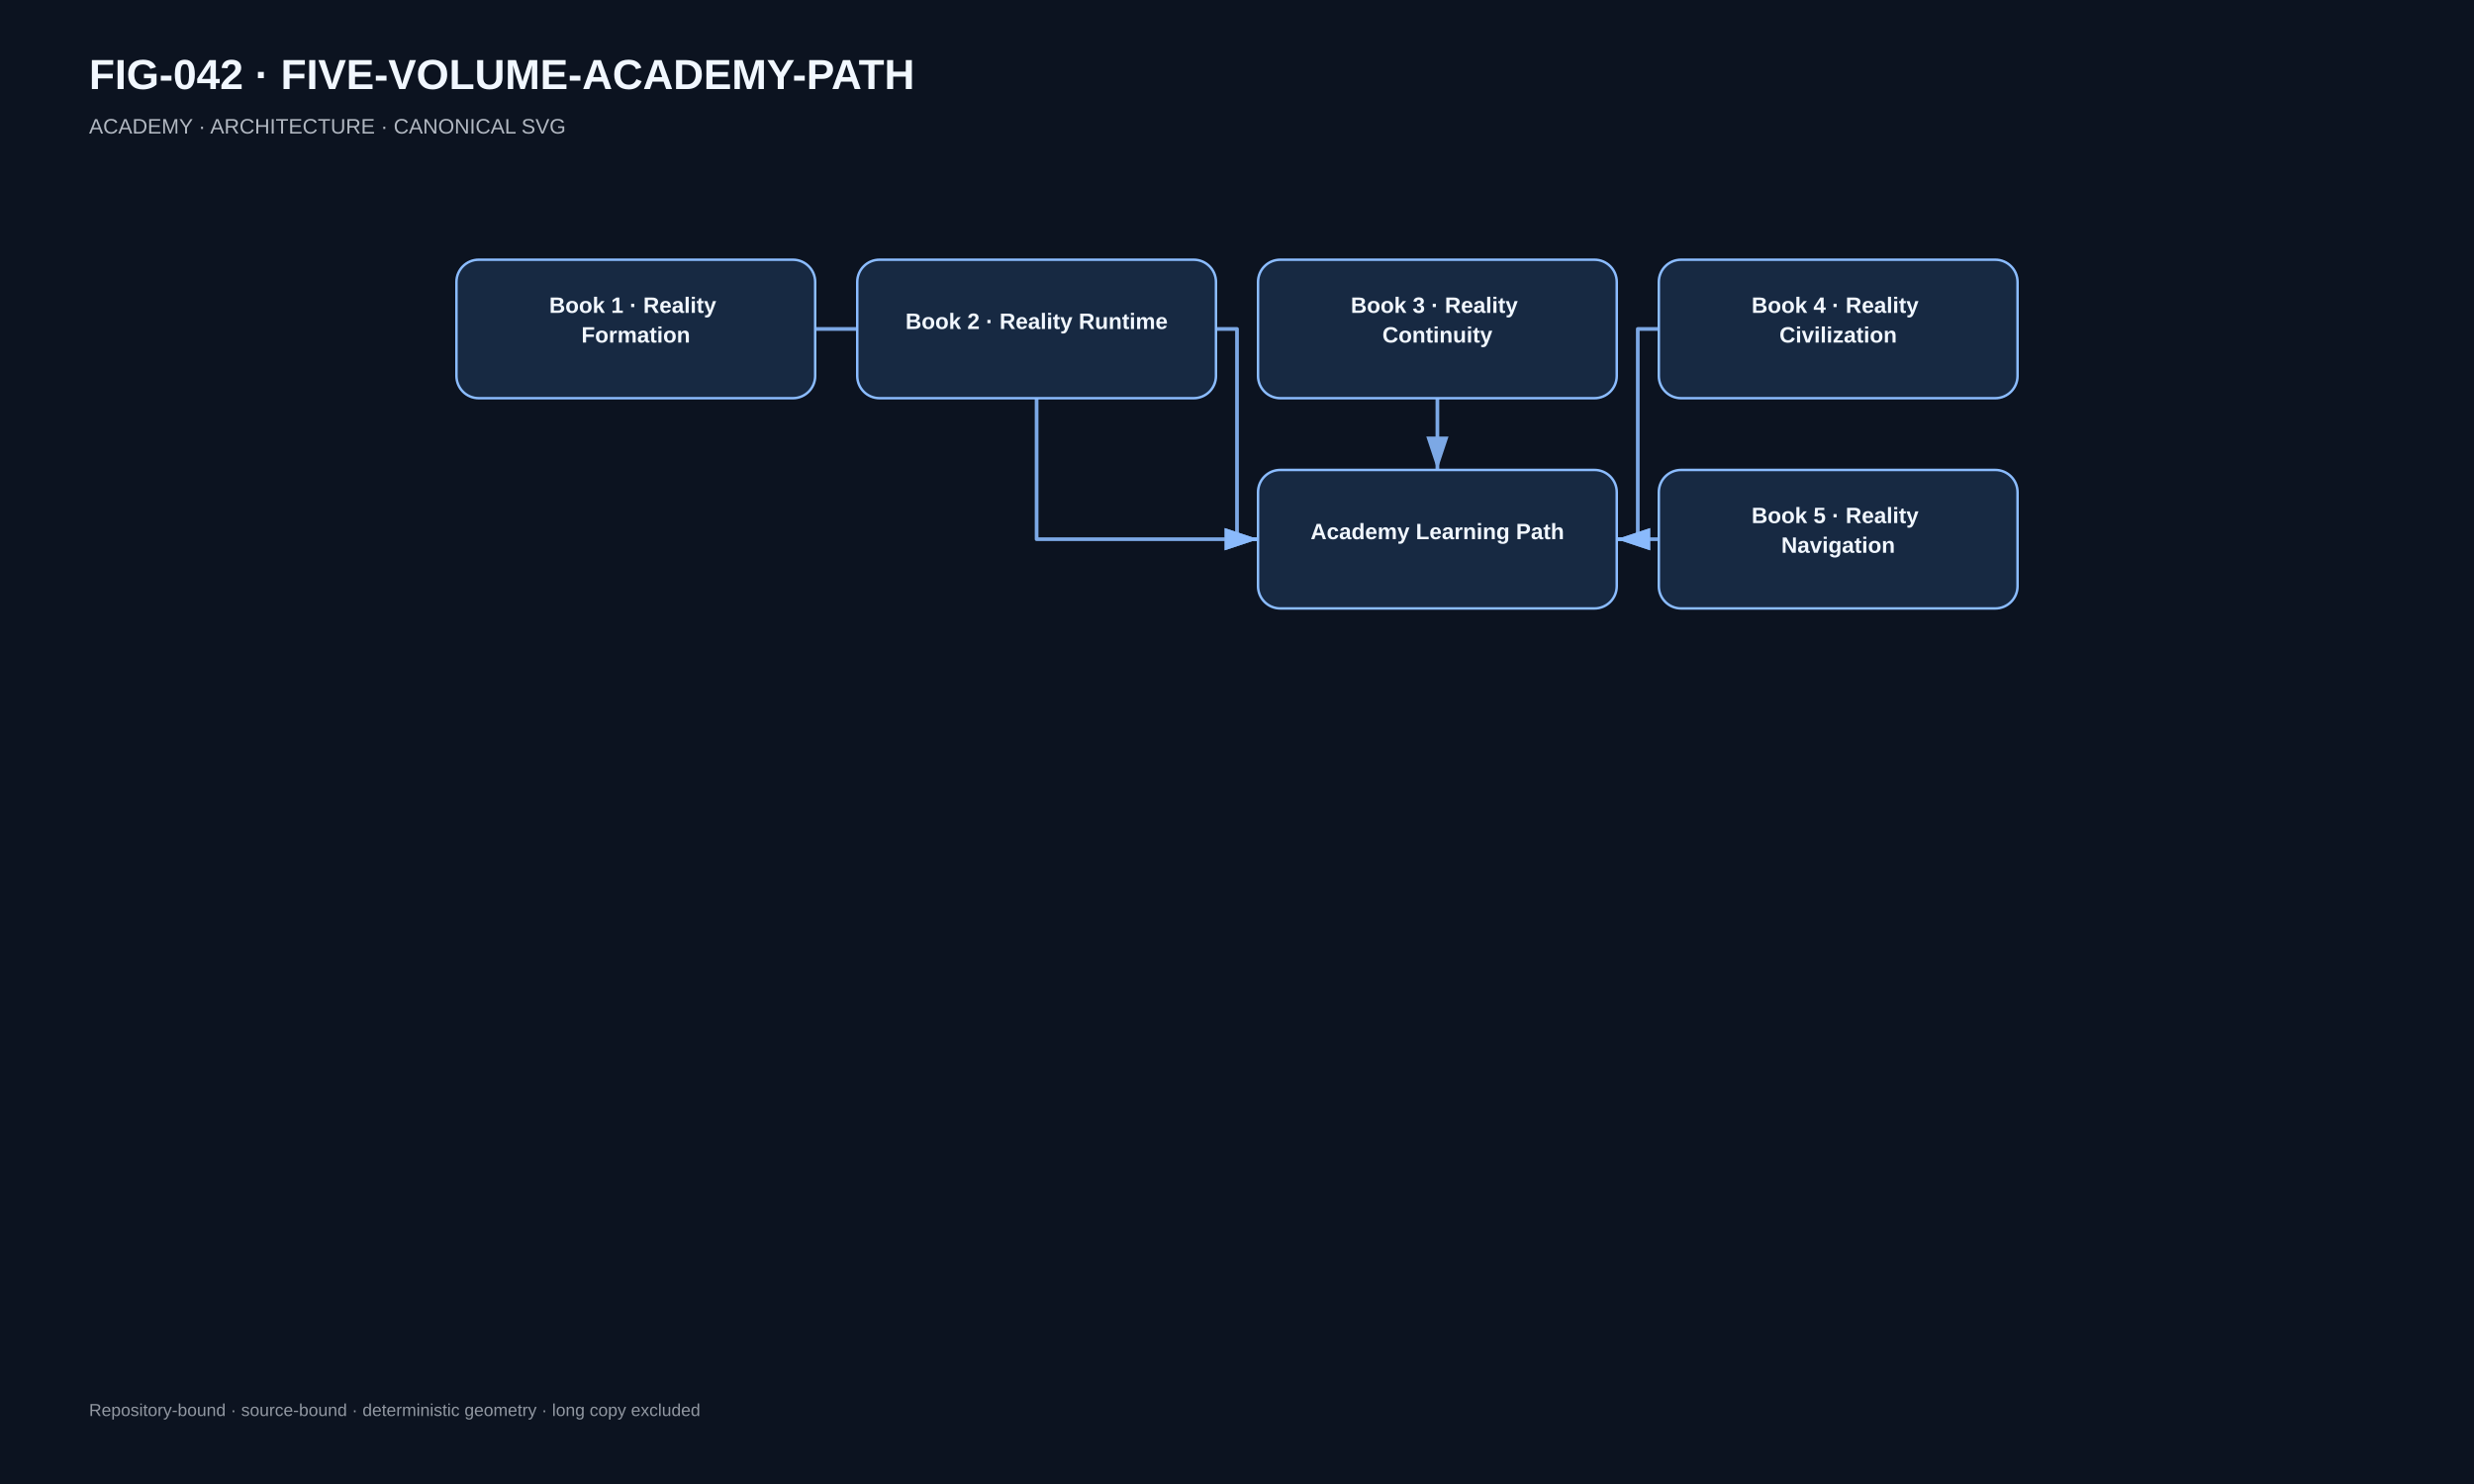
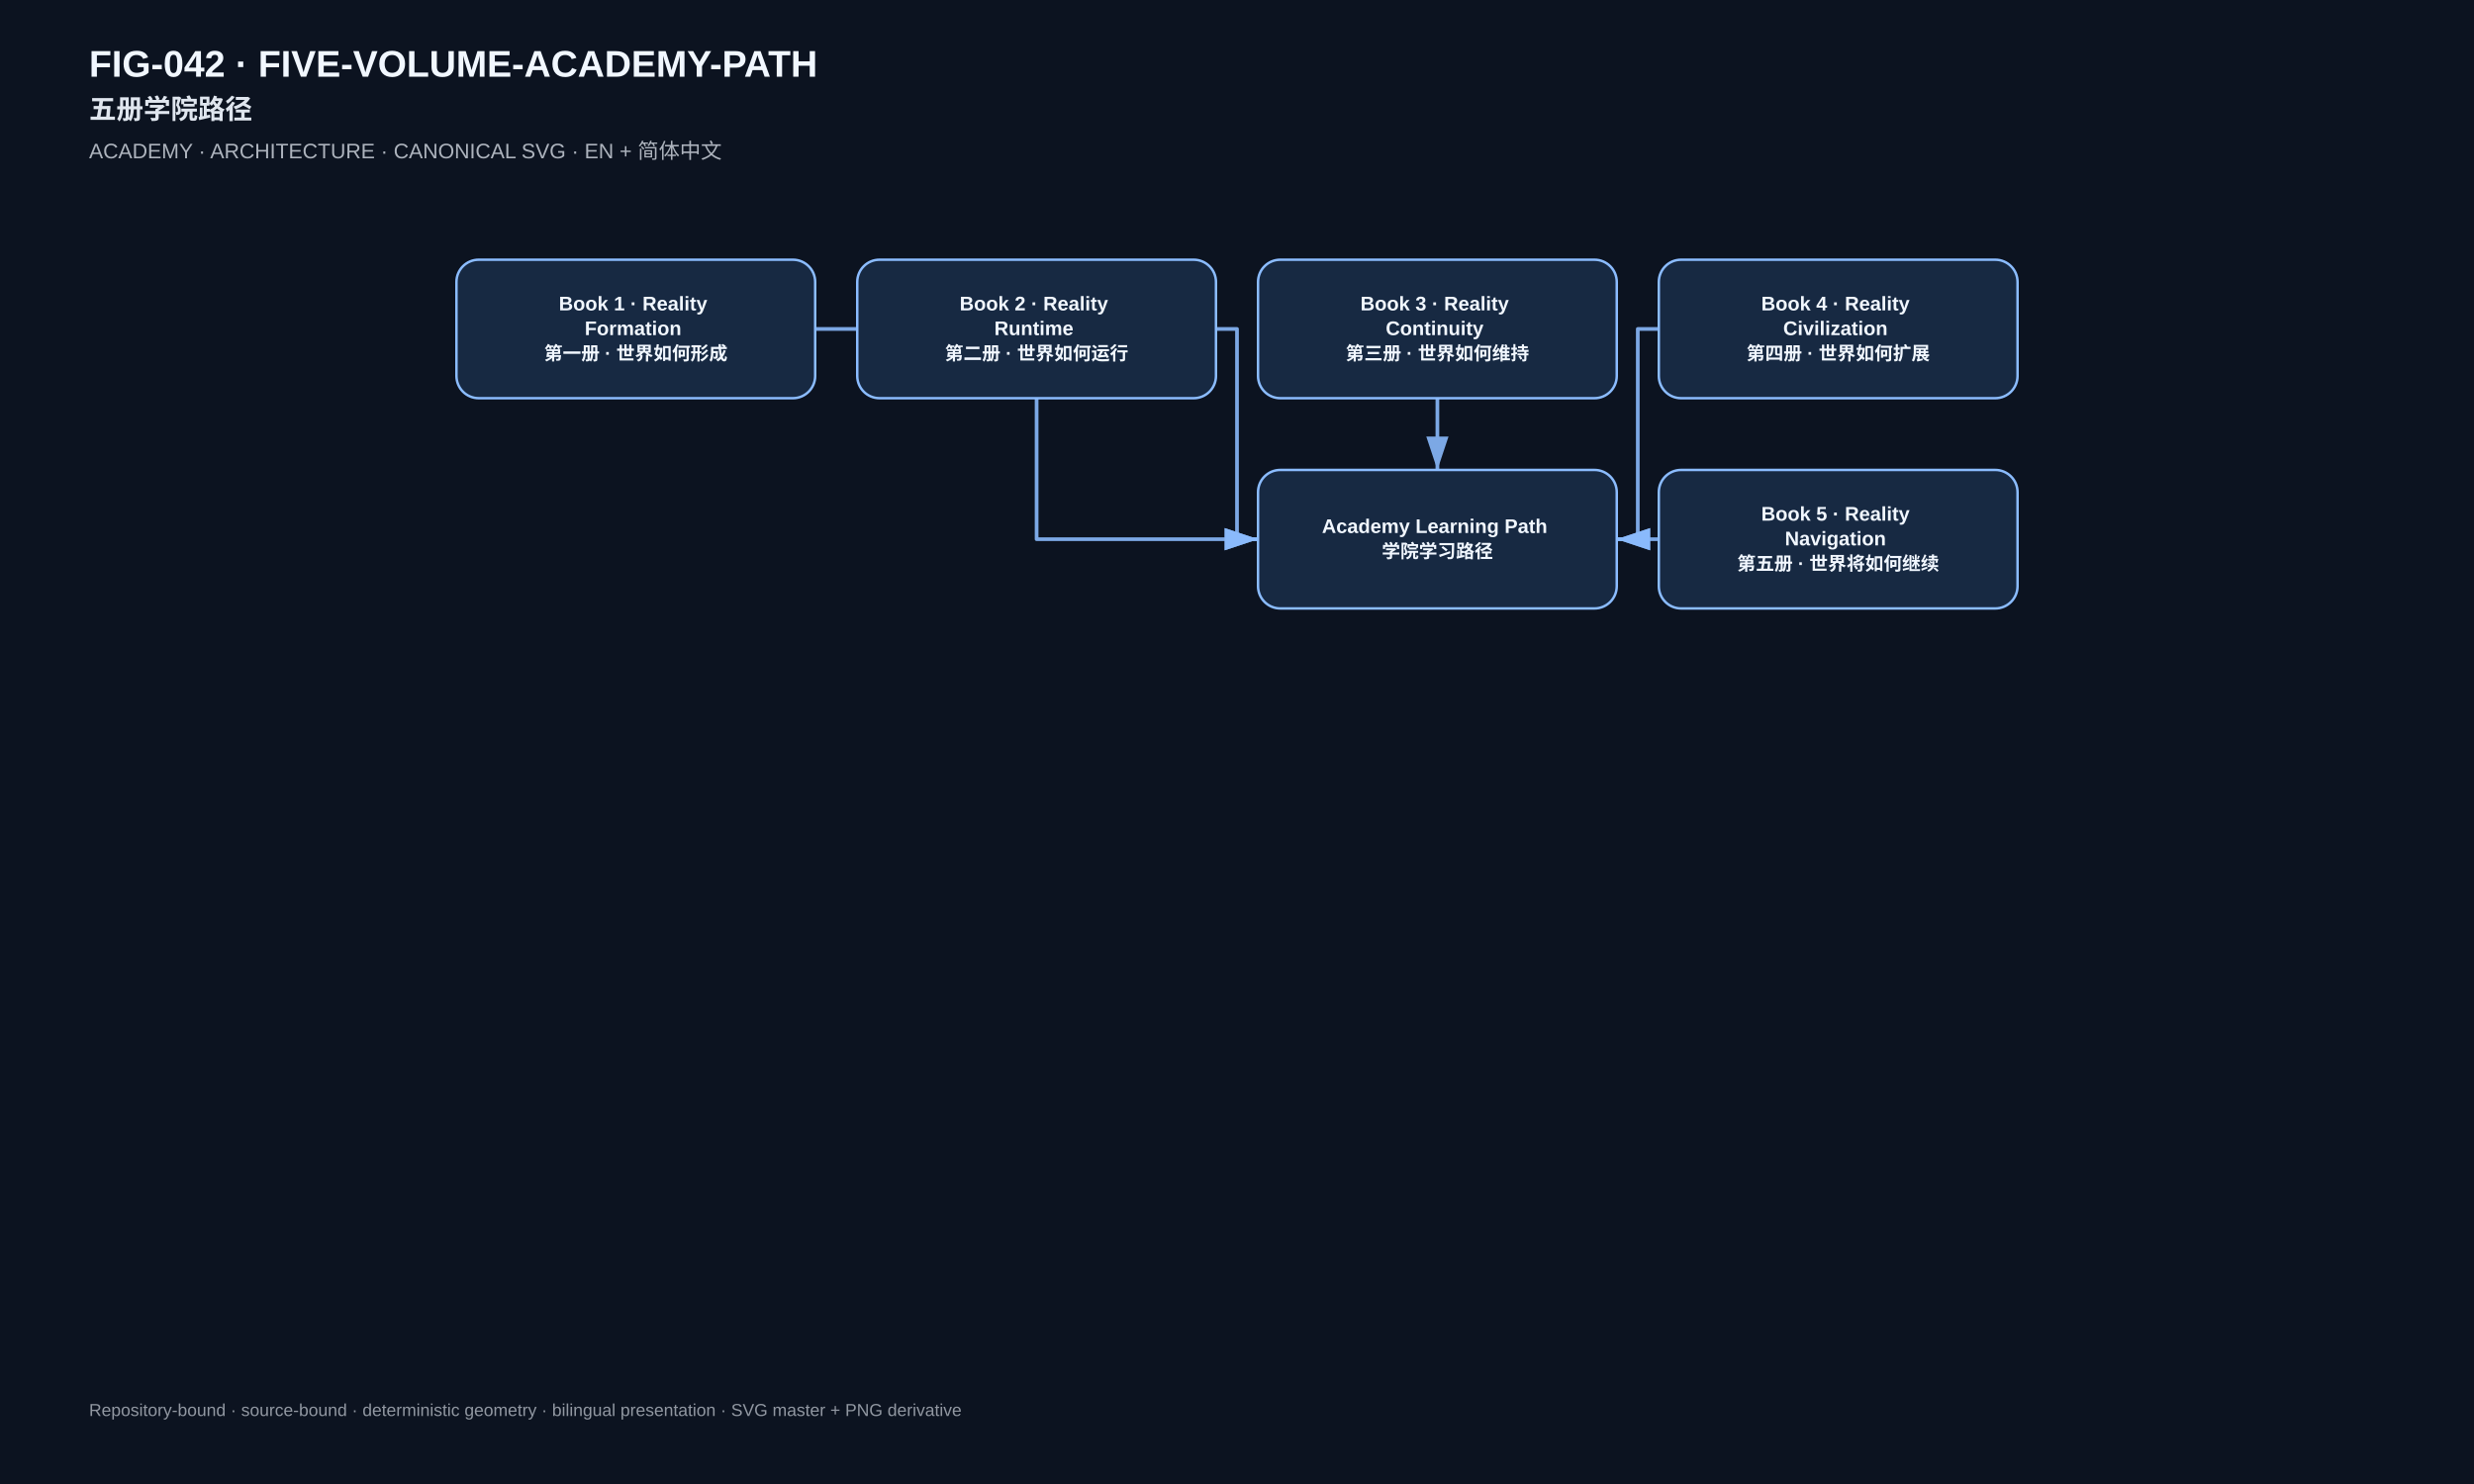
- <svg xmlns="http://www.w3.org/2000/svg" viewBox="0 0 2000 1200" width="2000" height="1200" data-figure-id="FIG-042" data-renderer-version="FIG-RENDERER-1.0.0" data-style-version="FIG-STYLE-1.0.0">
+ <svg xmlns="http://www.w3.org/2000/svg" viewBox="0 0 2000 1200" width="2000" height="1200" data-figure-id="FIG-042" data-renderer-version="FIG-RENDERER-1.1.0" data-style-version="FIG-STYLE-1.1.0" data-presentation-locales="en,zh-Hans">
  <defs>
    <marker id="arrow" markerWidth="10" markerHeight="10" refX="9" refY="3" orient="auto" markerUnits="strokeWidth">
      <path d="M0,0 L0,6 L9,3 z" fill="#8bbcff" />
    </marker>
  </defs>
  <rect width="100%" height="100%" fill="#0c1320" />
-   <text x="72" y="72" fill="#f1f7ff" font-family="Arial, Helvetica, sans-serif" font-size="34" font-weight="700">FIG-042 · FIVE-VOLUME-ACADEMY-PATH</text>
-   <text x="72" y="108" fill="#f1f7ff" opacity="0.72" font-family="Arial, Helvetica, sans-serif" font-size="17">ACADEMY · ARCHITECTURE · CANONICAL SVG</text>
+   <text x="72" y="62" fill="#f1f7ff" font-family="Arial, 'Noto Sans CJK SC', 'Microsoft YaHei', sans-serif" font-size="30" font-weight="700">FIG-042 · FIVE-VOLUME-ACADEMY-PATH</text>
+   <text x="72" y="96" fill="#f1f7ff" opacity="0.92" font-family="Arial, 'Noto Sans CJK SC', 'Microsoft YaHei', sans-serif" font-size="22" font-weight="600" data-localized-title="zh-Hans">五册学院路径</text>
+   <text x="72" y="128" fill="#f1f7ff" opacity="0.70" font-family="Arial, 'Noto Sans CJK SC', 'Microsoft YaHei', sans-serif" font-size="17">ACADEMY · ARCHITECTURE · CANONICAL SVG · EN + 简体中文</text>
  <g id="edge-FIG-042-E01" data-from="FIG-042-N01" data-to="FIG-042-N06" data-relation="PROJECTS_TO">
    <path d="M 659 266 L 838 266 L 838 436 L 1017 436" fill="none" stroke="#8bbcff" stroke-width="3" stroke-linejoin="round" marker-end="url(#arrow)" opacity="0.88" />
  </g>
  <g id="edge-FIG-042-E02" data-from="FIG-042-N02" data-to="FIG-042-N06" data-relation="PROJECTS_TO">
    <path d="M 983 266 L 1000 266 L 1000 436 L 1017 436" fill="none" stroke="#8bbcff" stroke-width="3" stroke-linejoin="round" marker-end="url(#arrow)" opacity="0.88" />
  </g>
  <g id="edge-FIG-042-E03" data-from="FIG-042-N03" data-to="FIG-042-N06" data-relation="PROJECTS_TO">
    <path d="M 1162 322 L 1162 351 L 1162 351 L 1162 380" fill="none" stroke="#8bbcff" stroke-width="3" stroke-linejoin="round" marker-end="url(#arrow)" opacity="0.88" />
  </g>
  <g id="edge-FIG-042-E04" data-from="FIG-042-N04" data-to="FIG-042-N06" data-relation="PROJECTS_TO">
    <path d="M 1341 266 L 1324 266 L 1324 436 L 1307 436" fill="none" stroke="#8bbcff" stroke-width="3" stroke-linejoin="round" marker-end="url(#arrow)" opacity="0.88" />
  </g>
  <g id="edge-FIG-042-E05" data-from="FIG-042-N05" data-to="FIG-042-N06" data-relation="PROJECTS_TO">
    <path d="M 1341 436 L 1324 436 L 1324 436 L 1307 436" fill="none" stroke="#8bbcff" stroke-width="3" stroke-linejoin="round" marker-end="url(#arrow)" opacity="0.88" />
  </g>
-   <g id="node-FIG-042-N01" data-figure-node="FIG-042-N01" data-semantic-key="BOOK_1">
+   <g id="node-FIG-042-N01" data-figure-node="FIG-042-N01" data-semantic-key="BOOK_1" data-canonical-label="Book 1 · Reality Formation" data-localized-label="第一册 · 世界如何形成">
    <rect x="369" y="210" width="290" height="112" rx="18" fill="#172942" stroke="#8bbcff" stroke-width="2" />
-     <text x="514" y="253" text-anchor="middle" fill="#f1f7ff" font-family="Arial, Helvetica, sans-serif" font-size="18" font-weight="700">
+     <text x="514" y="251" text-anchor="middle" fill="#f1f7ff" font-family="Arial, 'Noto Sans CJK SC', 'Microsoft YaHei', sans-serif" font-size="16" font-weight="700">
      <tspan x="514" dy="0">Book 1 · Reality</tspan>
-       <tspan x="514" dy="24">Formation</tspan>
+       <tspan x="514" dy="20">Formation</tspan>
+       <tspan x="514" dy="20" font-size="15" font-weight="600" opacity="0.86">第一册 · 世界如何形成</tspan>
    </text>
  </g>
-   <g id="node-FIG-042-N02" data-figure-node="FIG-042-N02" data-semantic-key="BOOK_2">
+   <g id="node-FIG-042-N02" data-figure-node="FIG-042-N02" data-semantic-key="BOOK_2" data-canonical-label="Book 2 · Reality Runtime" data-localized-label="第二册 · 世界如何运行">
    <rect x="693" y="210" width="290" height="112" rx="18" fill="#172942" stroke="#8bbcff" stroke-width="2" />
-     <text x="838" y="266" text-anchor="middle" fill="#f1f7ff" font-family="Arial, Helvetica, sans-serif" font-size="18" font-weight="700">
-       <tspan x="838" dy="0">Book 2 · Reality Runtime</tspan>
+     <text x="838" y="251" text-anchor="middle" fill="#f1f7ff" font-family="Arial, 'Noto Sans CJK SC', 'Microsoft YaHei', sans-serif" font-size="16" font-weight="700">
+       <tspan x="838" dy="0">Book 2 · Reality</tspan>
+       <tspan x="838" dy="20">Runtime</tspan>
+       <tspan x="838" dy="20" font-size="15" font-weight="600" opacity="0.86">第二册 · 世界如何运行</tspan>
    </text>
  </g>
-   <g id="node-FIG-042-N03" data-figure-node="FIG-042-N03" data-semantic-key="BOOK_3">
+   <g id="node-FIG-042-N03" data-figure-node="FIG-042-N03" data-semantic-key="BOOK_3" data-canonical-label="Book 3 · Reality Continuity" data-localized-label="第三册 · 世界如何维持">
    <rect x="1017" y="210" width="290" height="112" rx="18" fill="#172942" stroke="#8bbcff" stroke-width="2" />
-     <text x="1162" y="253" text-anchor="middle" fill="#f1f7ff" font-family="Arial, Helvetica, sans-serif" font-size="18" font-weight="700">
+     <text x="1162" y="251" text-anchor="middle" fill="#f1f7ff" font-family="Arial, 'Noto Sans CJK SC', 'Microsoft YaHei', sans-serif" font-size="16" font-weight="700">
      <tspan x="1162" dy="0">Book 3 · Reality</tspan>
-       <tspan x="1162" dy="24">Continuity</tspan>
+       <tspan x="1162" dy="20">Continuity</tspan>
+       <tspan x="1162" dy="20" font-size="15" font-weight="600" opacity="0.86">第三册 · 世界如何维持</tspan>
    </text>
  </g>
-   <g id="node-FIG-042-N04" data-figure-node="FIG-042-N04" data-semantic-key="BOOK_4">
+   <g id="node-FIG-042-N04" data-figure-node="FIG-042-N04" data-semantic-key="BOOK_4" data-canonical-label="Book 4 · Reality Civilization" data-localized-label="第四册 · 世界如何扩展">
    <rect x="1341" y="210" width="290" height="112" rx="18" fill="#172942" stroke="#8bbcff" stroke-width="2" />
-     <text x="1486" y="253" text-anchor="middle" fill="#f1f7ff" font-family="Arial, Helvetica, sans-serif" font-size="18" font-weight="700">
+     <text x="1486" y="251" text-anchor="middle" fill="#f1f7ff" font-family="Arial, 'Noto Sans CJK SC', 'Microsoft YaHei', sans-serif" font-size="16" font-weight="700">
      <tspan x="1486" dy="0">Book 4 · Reality</tspan>
-       <tspan x="1486" dy="24">Civilization</tspan>
+       <tspan x="1486" dy="20">Civilization</tspan>
+       <tspan x="1486" dy="20" font-size="15" font-weight="600" opacity="0.86">第四册 · 世界如何扩展</tspan>
    </text>
  </g>
-   <g id="node-FIG-042-N05" data-figure-node="FIG-042-N05" data-semantic-key="BOOK_5">
+   <g id="node-FIG-042-N05" data-figure-node="FIG-042-N05" data-semantic-key="BOOK_5" data-canonical-label="Book 5 · Reality Navigation" data-localized-label="第五册 · 世界将如何继续">
    <rect x="1341" y="380" width="290" height="112" rx="18" fill="#172942" stroke="#8bbcff" stroke-width="2" />
-     <text x="1486" y="423" text-anchor="middle" fill="#f1f7ff" font-family="Arial, Helvetica, sans-serif" font-size="18" font-weight="700">
+     <text x="1486" y="421" text-anchor="middle" fill="#f1f7ff" font-family="Arial, 'Noto Sans CJK SC', 'Microsoft YaHei', sans-serif" font-size="16" font-weight="700">
      <tspan x="1486" dy="0">Book 5 · Reality</tspan>
-       <tspan x="1486" dy="24">Navigation</tspan>
+       <tspan x="1486" dy="20">Navigation</tspan>
+       <tspan x="1486" dy="20" font-size="15" font-weight="600" opacity="0.86">第五册 · 世界将如何继续</tspan>
    </text>
  </g>
-   <g id="node-FIG-042-N06" data-figure-node="FIG-042-N06" data-semantic-key="ACADEMY_PATH">
+   <g id="node-FIG-042-N06" data-figure-node="FIG-042-N06" data-semantic-key="ACADEMY_PATH" data-canonical-label="Academy Learning Path" data-localized-label="学院学习路径">
    <rect x="1017" y="380" width="290" height="112" rx="18" fill="#172942" stroke="#8bbcff" stroke-width="2" />
-     <text x="1162" y="436" text-anchor="middle" fill="#f1f7ff" font-family="Arial, Helvetica, sans-serif" font-size="18" font-weight="700">
+     <text x="1162" y="431" text-anchor="middle" fill="#f1f7ff" font-family="Arial, 'Noto Sans CJK SC', 'Microsoft YaHei', sans-serif" font-size="16" font-weight="700">
      <tspan x="1162" dy="0">Academy Learning Path</tspan>
+       <tspan x="1162" dy="20" font-size="15" font-weight="600" opacity="0.86">学院学习路径</tspan>
    </text>
  </g>
-   <text x="72" y="1145" fill="#f1f7ff" opacity="0.58" font-family="Arial, Helvetica, sans-serif" font-size="14">Repository-bound · source-bound · deterministic geometry · long copy excluded</text>
+   <text x="72" y="1145" fill="#f1f7ff" opacity="0.58" font-family="Arial, 'Noto Sans CJK SC', 'Microsoft YaHei', sans-serif" font-size="14">Repository-bound · source-bound · deterministic geometry · bilingual presentation · SVG master + PNG derivative</text>
</svg>
